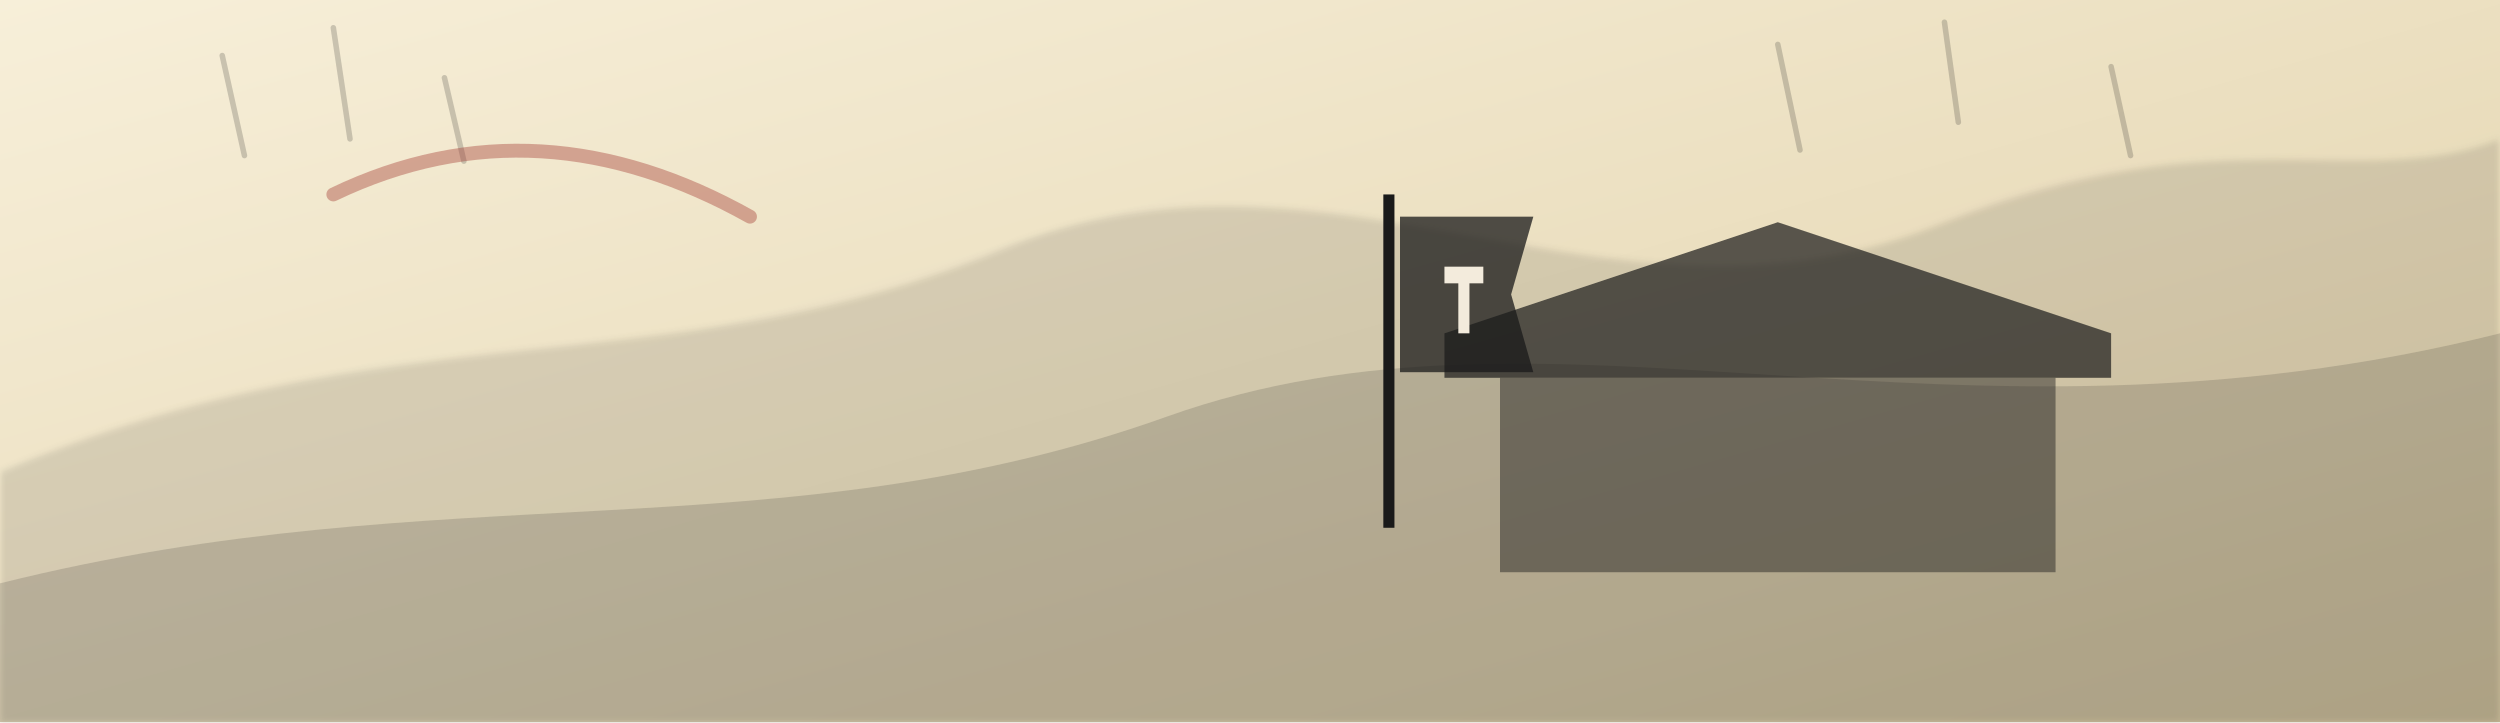
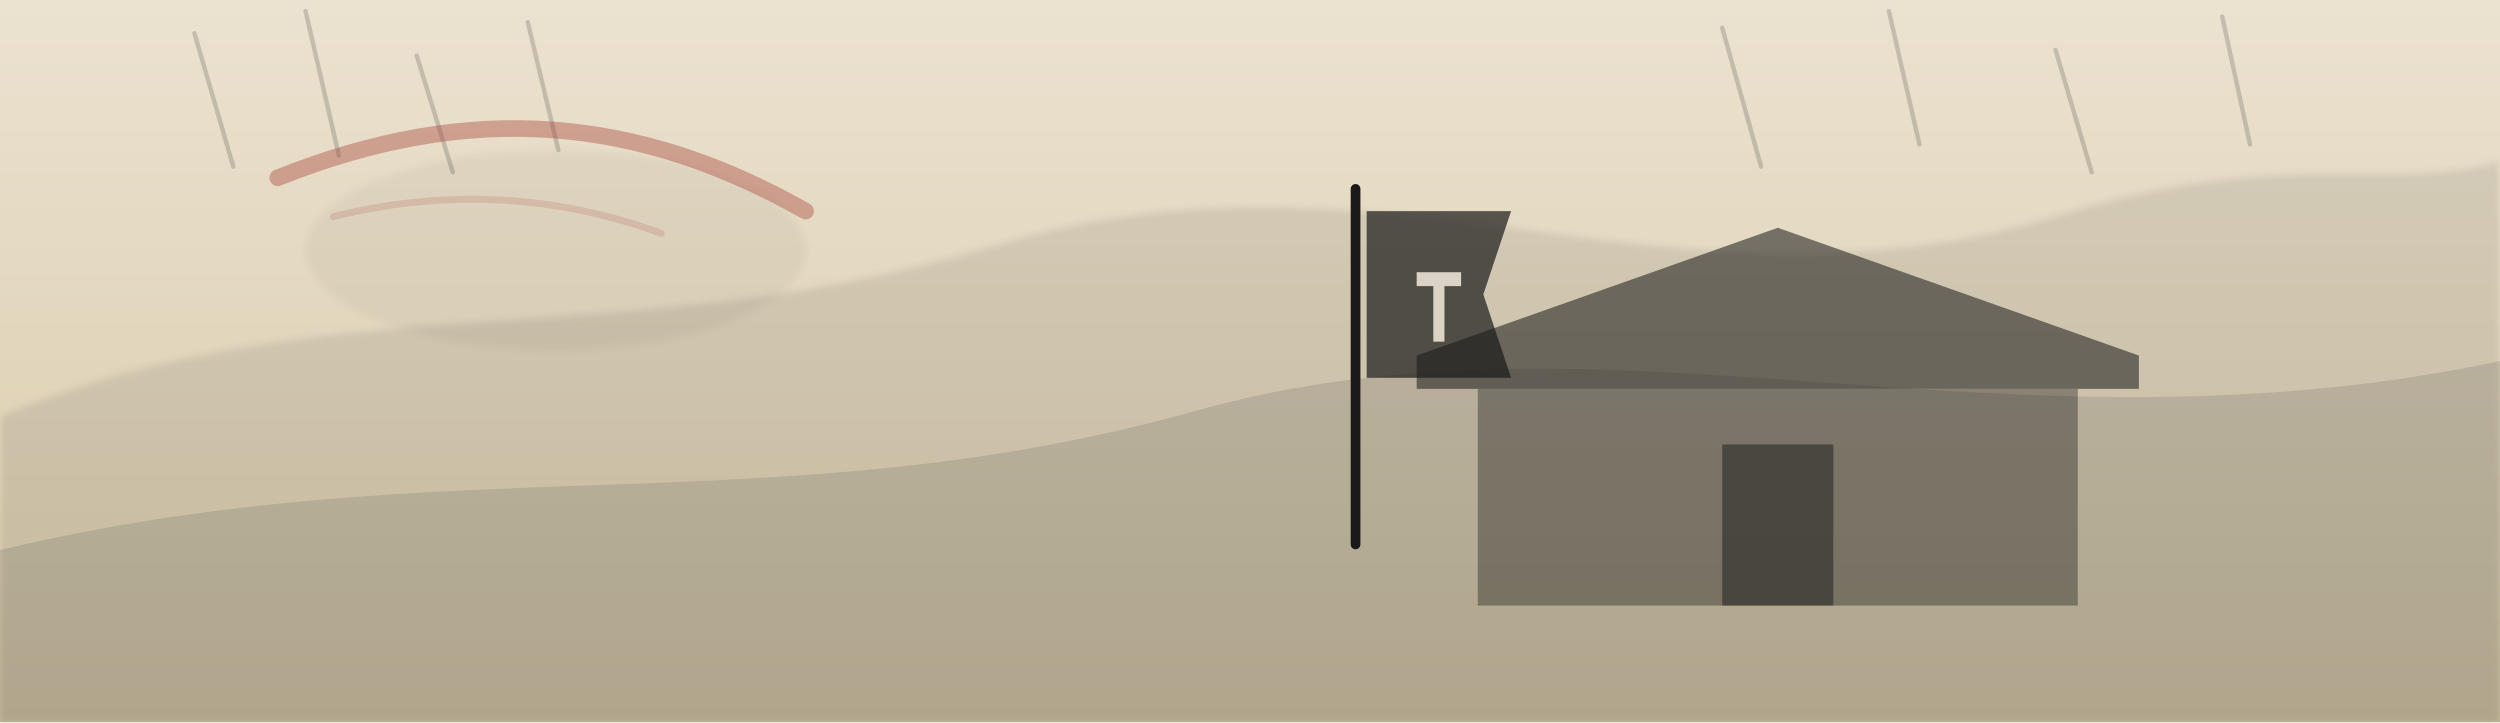
- <svg xmlns="http://www.w3.org/2000/svg" viewBox="0 0 900 260" role="img" aria-label="event banner rain inn">
+ <svg xmlns="http://www.w3.org/2000/svg" viewBox="0 0 900 260" fill="none" role="img" aria-label="event banner rain inn">
  <defs>
-     <linearGradient id="paper" x1="0" x2="1" y1="0" y2="1">
-       <stop stop-color="#f7efd9" />
-       <stop offset="1" stop-color="#e0d0a8" />
+     <linearGradient id="sky" x1="0" y1="0" x2="0" y2="1">
+       <stop stop-color="#ebe2d0" />
+       <stop offset="1" stop-color="#d8c9a8" />
    </linearGradient>
    <filter id="soft">
-       <feGaussianBlur stdDeviation="1.2" />
+       <feGaussianBlur stdDeviation="1.4" />
    </filter>
  </defs>
-   <rect width="900" height="260" fill="url(#paper)" />
-   <path d="M0 170 C140 110 240 140 360 90 C480 40 580 130 700 80 C800 40 850 70 900 50 L900 260 L0 260Z" fill="#1a1a1a" opacity=".12" filter="url(#soft)" />
-   <path d="M0 210 C160 170 280 200 420 150 C560 100 700 170 900 120 L900 260 L0 260Z" fill="#1a1a1a" opacity=".16" />
-   <path stroke="#1a1a1a" stroke-opacity=".2" stroke-width="2" stroke-linecap="round" d="M80 20l8 36M120 10l6 40M160 28l7 30M640 16l8 38M700 8l5 36M760 24l7 32" />
-   <path fill="#1a1a1a" fill-opacity=".7" d="M520 120l120-40 120 40v16H520z" />
-   <path fill="#1a1a1a" fill-opacity=".45" d="M540 136h200v70H540z" />
-   <path stroke="#1a1a1a" stroke-width="4" d="M500 70v120" />
-   <path fill="#1a1a1a" fill-opacity=".75" d="M504 78h48l-8 28 8 28h-48z" />
-   <path fill="#f3ebdc" d="M520 96h14v6h-5v18h-4v-18h-5z" />
-   <path d="M120 70c50-24 100-20 150 8" stroke="#a33a32" stroke-opacity=".4" stroke-width="5" fill="none" stroke-linecap="round" />
+   <rect width="900" height="260" fill="url(#sky)" />
+   <path d="M0 150 C120 100 220 130 360 88 C500 46 600 120 740 78 C820 52 860 70 900 58 L900 260 L0 260Z" fill="#1a1a1a" opacity=".1" filter="url(#soft)" />
+   <path d="M0 198 C160 160 280 190 430 148 C580 106 720 168 900 130 L900 260 L0 260Z" fill="#2a3530" opacity=".14" />
+   <g stroke="#1a1a1a" stroke-opacity=".18" stroke-width="1.6" stroke-linecap="round">
+     <path d="M70 12l14 48M110 4l12 52M150 20l13 42M190 8l11 46M620 10l14 50M680 4l11 48M740 18l13 44M800 6l10 46" />
+   </g>
+   <ellipse cx="200" cy="90" rx="90" ry="36" fill="#1a1a1a" fill-opacity=".04" filter="url(#soft)" />
+   <path fill="#1a1a1a" fill-opacity=".55" d="M510 128l130-46 130 46v12H510z" />
+   <path fill="#1a1a1a" fill-opacity=".38" d="M532 140h216v78H532z" />
+   <path fill="#1a1a1a" fill-opacity=".5" d="M620 160h40v58h-40z" />
+   <path stroke="#1a1a1a" stroke-width="3.5" stroke-linecap="round" d="M488 68v128" />
+   <path fill="#1a1a1a" fill-opacity=".7" d="M492 76h52l-10 30 10 30H492z" />
+   <path fill="#f3ebdc" fill-opacity=".85" d="M510 98h16v5h-6v20h-4v-20h-6z" />
+   <path d="M100 64c70-28 130-22 190 12" stroke="#a33a32" stroke-opacity=".38" stroke-width="6" fill="none" stroke-linecap="round" />
+   <path d="M120 78c40-10 80-8 118 6" stroke="#a33a32" stroke-opacity=".16" stroke-width="2.5" fill="none" stroke-linecap="round" />
</svg>
